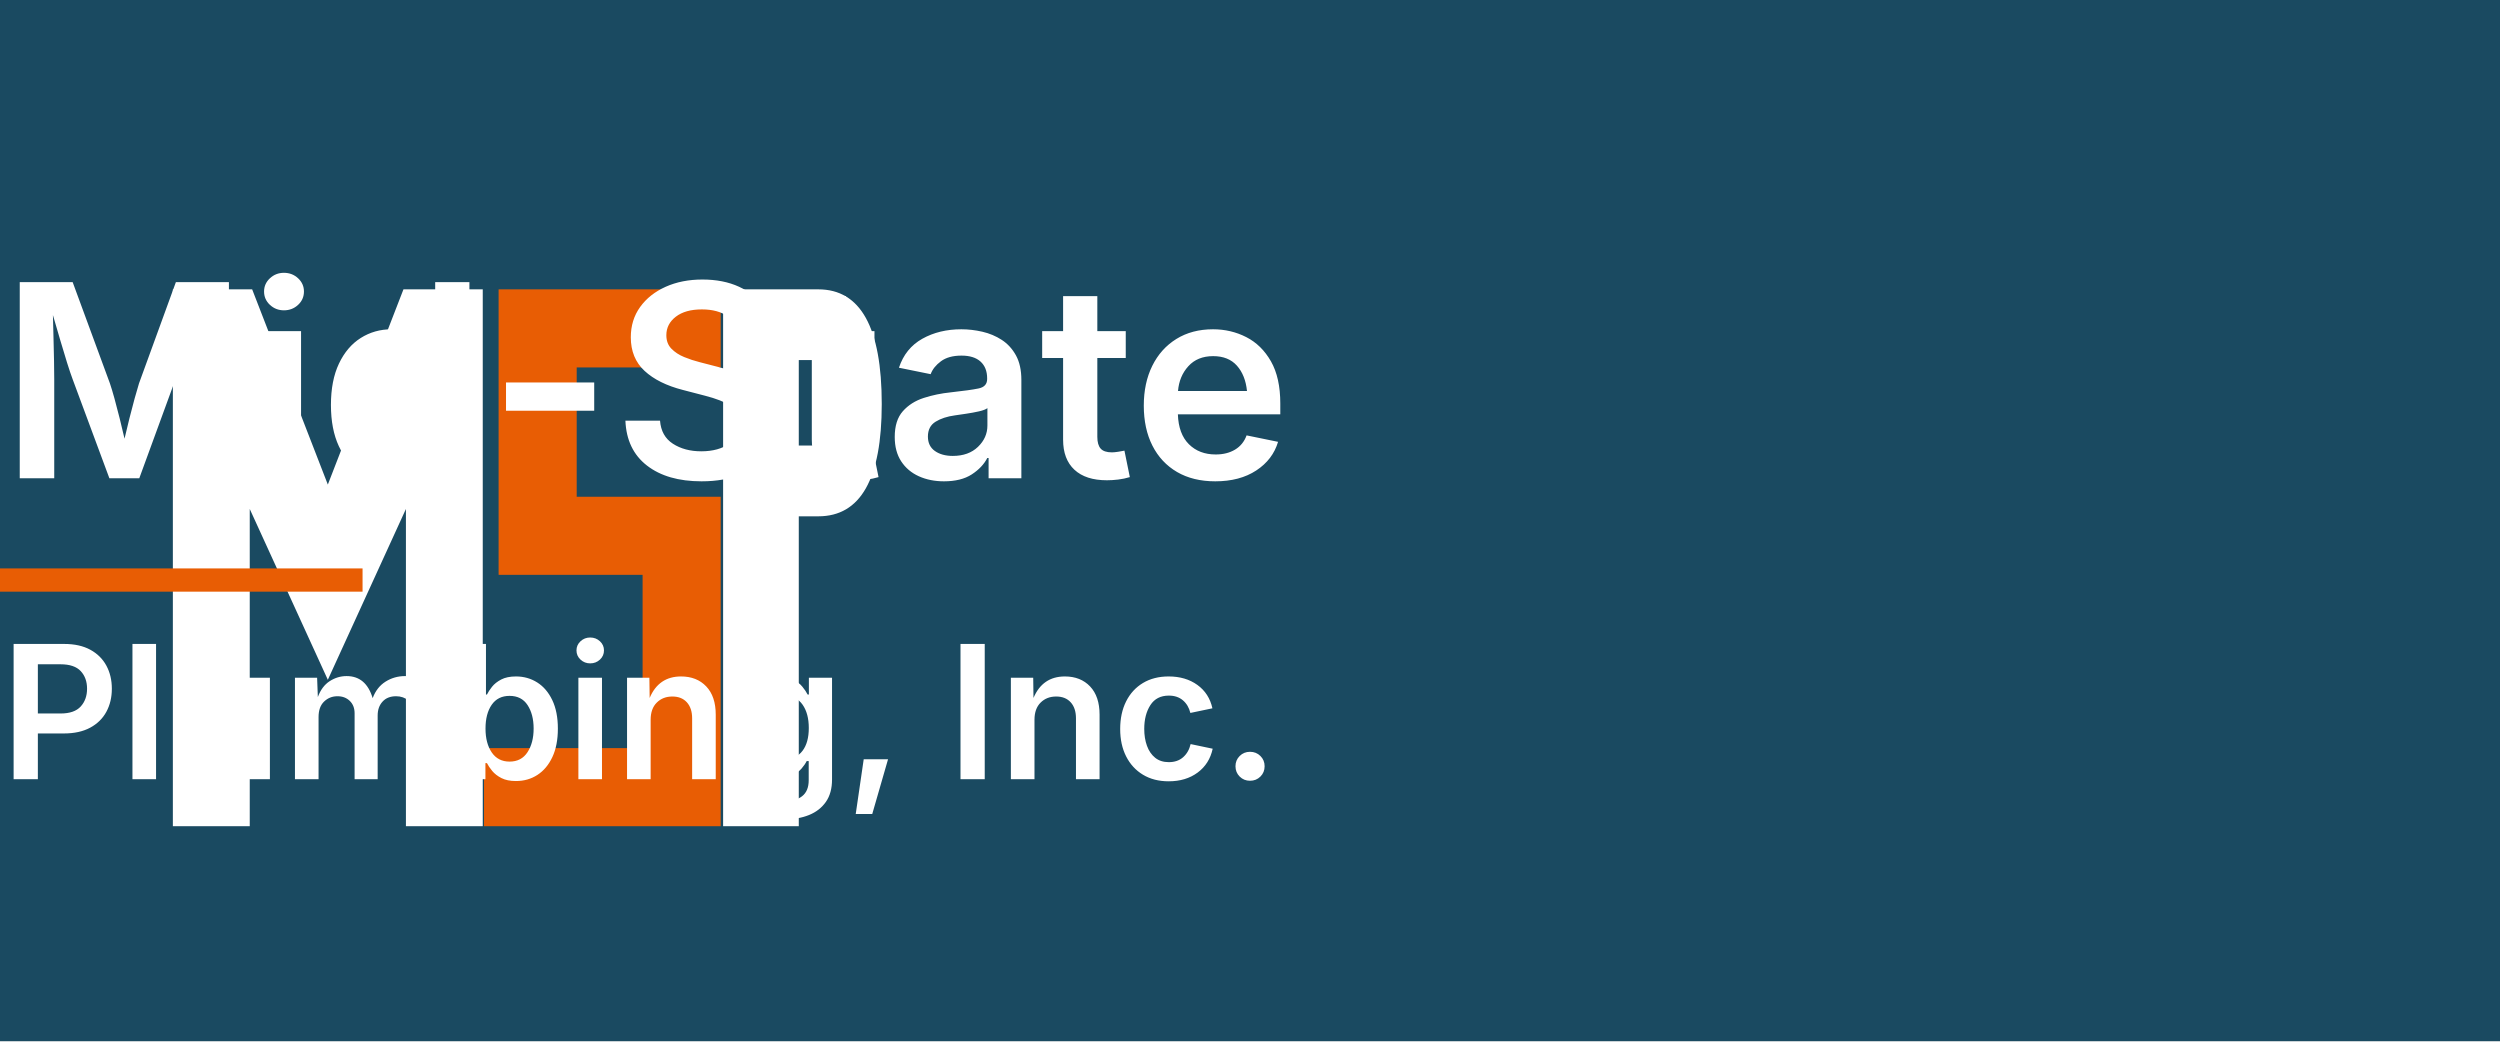
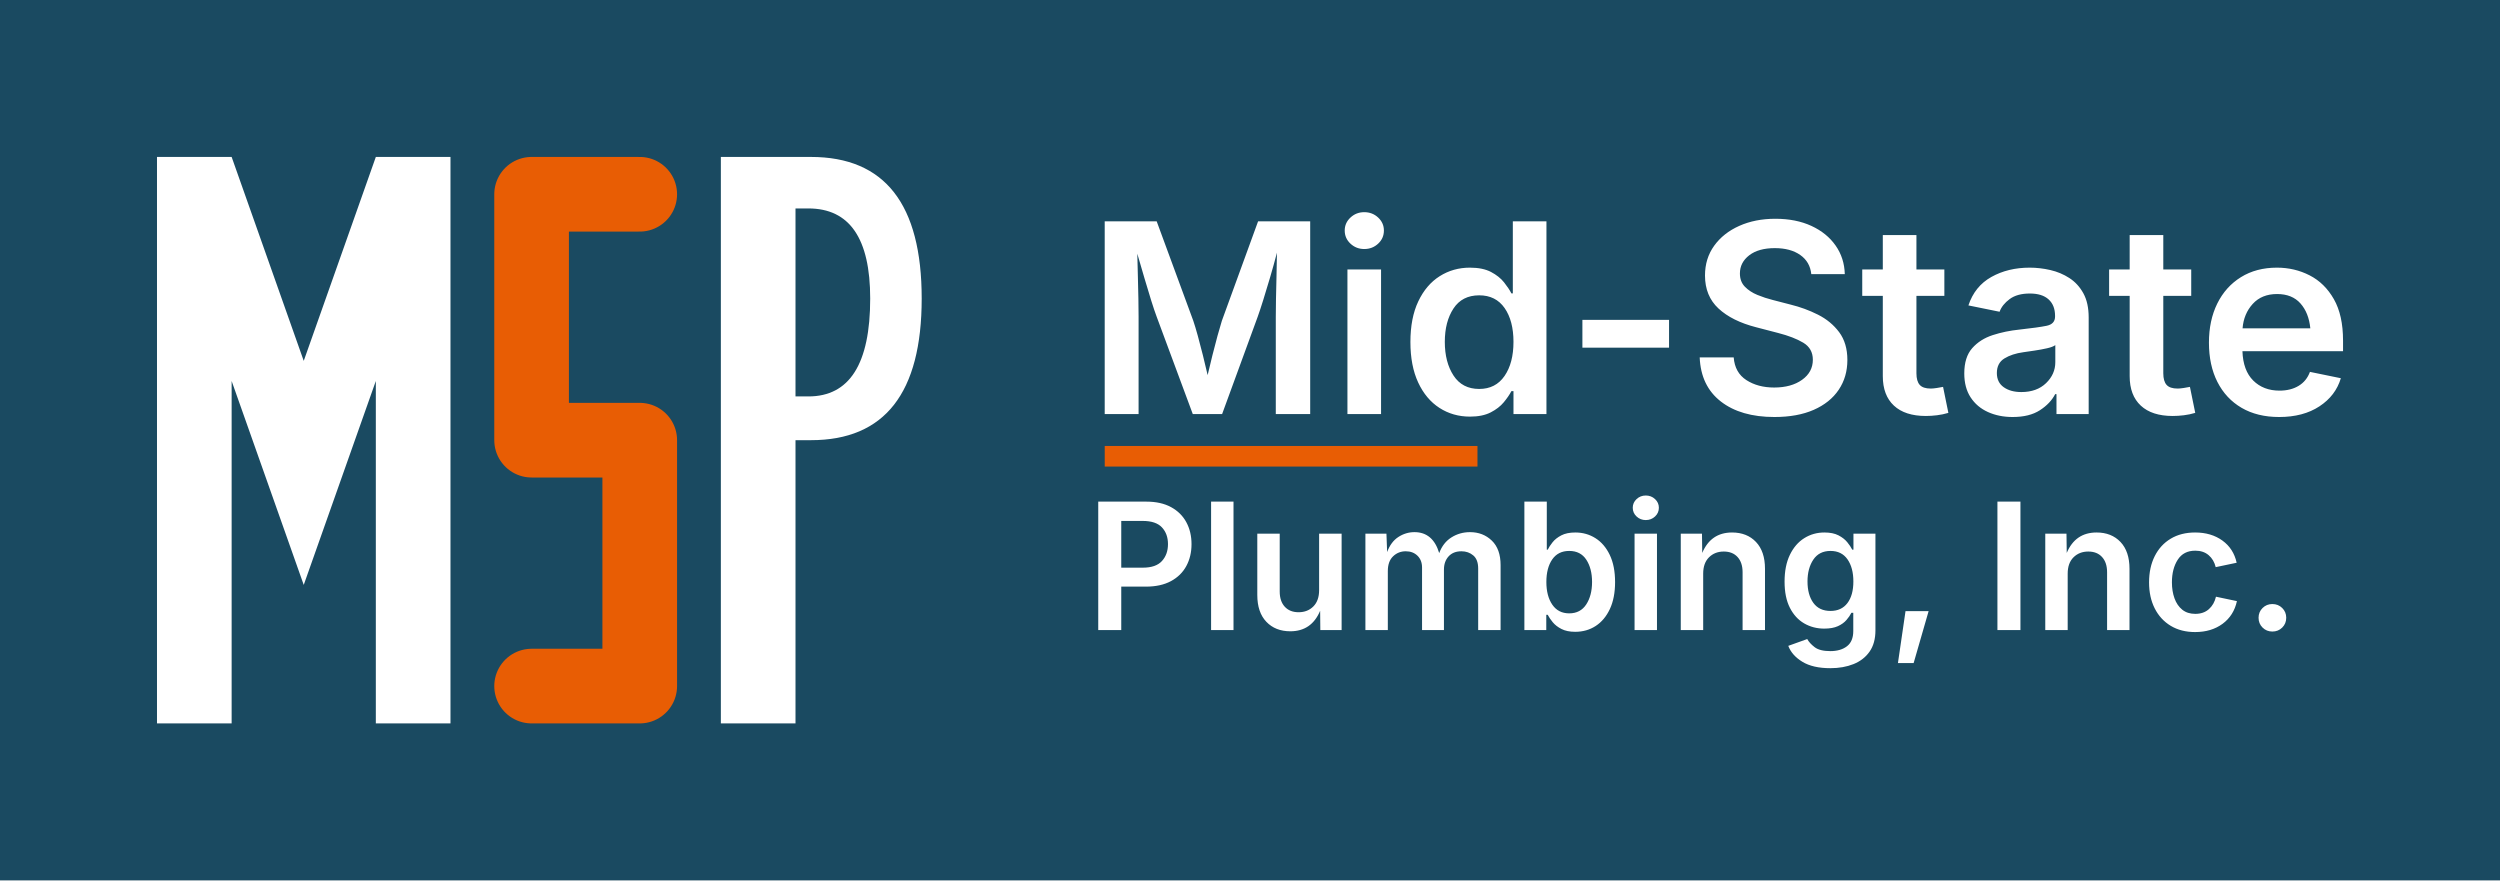
- <svg xmlns="http://www.w3.org/2000/svg" viewBox="0 0 537.85 224.00" width="1200" height="499.77" role="img" aria-label="Mid-State Plumbing, Inc.">
+ <svg xmlns="http://www.w3.org/2000/svg" viewBox="0 0 509.74 179.50" width="1200" height="422.57" role="img" aria-label="Mid-State Plumbing, Inc.">
  <rect width="100%" height="100%" fill="#1a4a61" />
-   <path fill="#ffffff" fill-rule="evenodd" d="M 37.19 177.75 L 37.19 62.25 L 54.25 62.25 L 70.53 104.25 L 86.80 62.25 L 103.86 62.25 L 103.86 177.75 L 87.33 177.75 L 87.33 109.50 L 70.53 146.25 L 53.73 109.50 L 53.73 177.75 Z M 155.57 62.25 H 176.05 Q 189.70 62.25 189.70 86.92 Q 189.70 111.08 176.05 111.08 H 171.85 V 177.75 H 155.57 Z M 171.85 77.47 V 95.85 H 175.00 Q 179.72 95.85 179.72 86.66 Q 179.72 77.47 175.00 77.47 Z" />
-   <path fill="none" stroke="#E85D04" stroke-width="16.80" stroke-linejoin="miter" stroke-linecap="square" d="M 146.65 70.65 H 115.67 V 115.27 H 146.65 V 169.35 H 112.53" />
-   <g transform="translate(0 46.71)">
-     <path fill="#ffffff" transform="translate(0.00 56.19)" d="M4.248 0.0V-42.197H15.633L23.647 -20.419Q24.072 -19.173 24.625 -17.176Q25.177 -15.18 25.743 -12.9Q26.31 -10.62 26.791 -8.524Q27.272 -10.592 27.839 -12.872Q28.405 -15.151 28.958 -17.148Q29.51 -19.145 29.906 -20.419L37.836 -42.197H49.249V0.0H41.716V-21.297Q41.716 -22.883 41.758 -25.219Q41.801 -27.556 41.872 -30.189Q41.942 -32.823 41.971 -35.344Q41.263 -32.625 40.47 -29.935Q39.677 -27.244 38.969 -24.979Q38.261 -22.713 37.751 -21.297L29.963 0.0H23.534L15.633 -21.297Q15.123 -22.656 14.429 -24.865Q13.735 -27.074 12.957 -29.736Q12.178 -32.398 11.385 -35.117Q11.441 -32.738 11.512 -30.147Q11.583 -27.556 11.625 -25.233Q11.668 -22.911 11.668 -21.297V0.0Z M57.405 0.0V-31.662H64.769V0.0ZM61.087 -36.137Q59.331 -36.137 58.071 -37.312Q56.811 -38.487 56.811 -40.187Q56.811 -41.857 58.071 -43.033Q59.331 -44.208 61.087 -44.208Q62.871 -44.208 64.131 -43.033Q65.392 -41.857 65.392 -40.187Q65.392 -38.487 64.131 -37.312Q62.871 -36.137 61.087 -36.137Z M84.253 0.566Q80.515 0.566 77.555 -1.345Q74.596 -3.257 72.896 -6.91Q71.197 -10.563 71.197 -15.774Q71.197 -21.042 72.925 -24.681Q74.652 -28.32 77.612 -30.189Q80.571 -32.059 84.225 -32.059Q87.057 -32.059 88.855 -31.11Q90.653 -30.161 91.701 -28.844Q92.749 -27.527 93.315 -26.423H93.627V-42.197H100.99V0.0H93.769V-5.013H93.315Q92.721 -3.88 91.645 -2.577Q90.568 -1.274 88.77 -0.354Q86.972 0.566 84.253 0.566ZM86.264 -5.494Q89.86 -5.494 91.814 -8.34Q93.769 -11.187 93.769 -15.803Q93.769 -20.419 91.829 -23.208Q89.889 -25.998 86.264 -25.998Q82.525 -25.998 80.628 -23.109Q78.73 -20.221 78.73 -15.803Q78.73 -11.356 80.642 -8.425Q82.554 -5.494 86.264 -5.494Z M127.838 -20.617V-14.528H108.863V-20.617Z M150.919 0.651Q143.556 0.651 139.18 -2.747Q134.805 -6.146 134.55 -12.404H141.998Q142.253 -9.062 144.773 -7.434Q147.294 -5.806 150.862 -5.806Q154.601 -5.806 156.965 -7.491Q159.33 -9.176 159.33 -11.895Q159.33 -14.358 157.234 -15.619Q155.139 -16.879 151.712 -17.757L146.926 -19.003Q141.63 -20.362 138.67 -23.109Q135.711 -25.856 135.711 -30.331Q135.711 -34.069 137.722 -36.859Q139.732 -39.648 143.216 -41.206Q146.699 -42.764 151.117 -42.764Q155.62 -42.764 159.004 -41.206Q162.389 -39.648 164.314 -36.901Q166.24 -34.154 166.325 -30.643H158.99Q158.707 -33.333 156.569 -34.834Q154.431 -36.335 151.004 -36.335Q147.436 -36.335 145.396 -34.763Q143.357 -33.191 143.357 -30.784Q143.357 -29.0 144.448 -27.881Q145.538 -26.763 147.195 -26.083Q148.852 -25.403 150.551 -24.979L154.487 -23.959Q157.603 -23.194 160.449 -21.764Q163.295 -20.334 165.093 -17.927Q166.892 -15.52 166.892 -11.838Q166.892 -8.128 164.994 -5.31Q163.097 -2.492 159.528 -0.92Q155.96 0.651 150.919 0.651Z M188.132 -31.662V-25.885H182.015V-8.921Q182.015 -7.193 182.737 -6.386Q183.459 -5.579 185.158 -5.579Q185.668 -5.579 186.489 -5.707Q187.311 -5.834 187.849 -5.947L189.01 -0.255Q187.792 0.113 186.518 0.269Q185.243 0.425 184.082 0.425Q179.522 0.425 177.087 -1.841Q174.651 -4.106 174.651 -8.298V-25.885H170.148V-31.662H174.651V-39.195H182.015V-31.662Z M203.085 0.651Q200.083 0.651 197.676 -0.439Q195.269 -1.529 193.881 -3.653Q192.493 -5.777 192.493 -8.893Q192.493 -12.461 194.235 -14.429Q195.977 -16.397 198.738 -17.29Q201.499 -18.182 204.558 -18.493Q208.692 -18.946 210.533 -19.329Q212.374 -19.711 212.374 -21.354V-21.495Q212.374 -23.817 210.958 -25.106Q209.542 -26.395 206.852 -26.395Q204.076 -26.395 202.434 -25.177Q200.791 -23.959 200.225 -22.401L193.399 -23.789Q194.787 -27.98 198.426 -30.02Q202.065 -32.059 206.823 -32.059Q209.061 -32.059 211.34 -31.535Q213.62 -31.011 215.518 -29.779Q217.415 -28.547 218.576 -26.437Q219.737 -24.327 219.737 -21.155V0.0H212.686V-4.361H212.402Q211.354 -2.322 209.061 -0.835Q206.767 0.651 203.085 0.651ZM204.982 -4.814Q208.381 -4.814 210.406 -6.769Q212.431 -8.723 212.431 -11.356V-15.095Q211.921 -14.698 210.618 -14.401Q209.315 -14.104 207.857 -13.891Q206.398 -13.679 205.436 -13.537Q202.943 -13.197 201.287 -12.178Q199.63 -11.158 199.63 -8.978Q199.63 -6.938 201.131 -5.876Q202.632 -4.814 204.982 -4.814Z M242.195 -31.662V-25.885H236.078V-8.921Q236.078 -7.193 236.8 -6.386Q237.522 -5.579 239.222 -5.579Q239.731 -5.579 240.553 -5.707Q241.374 -5.834 241.912 -5.947L243.073 -0.255Q241.855 0.113 240.581 0.269Q239.307 0.425 238.146 0.425Q233.586 0.425 231.15 -1.841Q228.715 -4.106 228.715 -8.298V-25.885H224.212V-31.662H228.715V-39.195H236.078V-31.662Z M261.453 0.651Q256.667 0.651 253.226 -1.359Q249.785 -3.37 247.93 -7.023Q246.075 -10.677 246.075 -15.633Q246.075 -20.504 247.902 -24.2Q249.729 -27.896 253.084 -29.977Q256.44 -32.059 260.972 -32.059Q264.823 -32.059 268.123 -30.374Q271.422 -28.688 273.433 -25.163Q275.443 -21.637 275.443 -16.086V-13.764H253.41Q253.552 -9.544 255.775 -7.335Q257.998 -5.126 261.538 -5.126Q263.974 -5.126 265.715 -6.174Q267.457 -7.222 268.193 -9.232L274.962 -7.845Q273.829 -4.021 270.275 -1.685Q266.721 0.651 261.453 0.651ZM253.438 -18.776H268.278Q267.938 -22.175 266.112 -24.228Q264.285 -26.281 261.0 -26.281Q257.63 -26.281 255.662 -24.115Q253.693 -21.948 253.438 -18.776Z" />
-     <rect x="0.00" y="75.58" width="78.00" height="5" fill="#E85D04" />
-     <path fill="#ffffff" transform="translate(0.00 120.93)" d="M2.93 0.0V-29.102H13.809Q17.148 -29.102 19.434 -27.852Q21.719 -26.602 22.891 -24.424Q24.062 -22.246 24.062 -19.473Q24.062 -16.68 22.881 -14.502Q21.699 -12.324 19.395 -11.084Q17.09 -9.844 13.73 -9.844H8.145V0.0ZM8.145 -14.141H13.047Q15.996 -14.141 17.363 -15.645Q18.73 -17.148 18.73 -19.473Q18.73 -21.797 17.363 -23.262Q15.996 -24.727 13.008 -24.727H8.145Z M33.574 -29.102V0.0H28.496V-29.102Z M46.445 0.273Q43.066 0.273 41.016 -1.875Q38.965 -4.023 38.965 -7.949V-21.836H44.043V-8.73Q44.043 -6.543 45.186 -5.293Q46.328 -4.043 48.32 -4.043Q50.352 -4.043 51.66 -5.352Q52.969 -6.66 52.969 -9.043V-21.836H58.066V0.0H53.242L53.203 -4.375Q51.25 0.273 46.445 0.273Z M63.457 0.0V-21.836H68.223L68.379 -17.676Q69.238 -20.0 70.928 -21.094Q72.617 -22.188 74.57 -22.188Q78.75 -22.188 80.176 -17.441Q81.055 -19.805 82.949 -20.996Q84.844 -22.188 87.148 -22.188Q90.098 -22.188 92.09 -20.273Q94.082 -18.359 94.082 -14.727V0.0H89.004V-13.945Q89.004 -15.977 87.891 -16.914Q86.777 -17.852 85.215 -17.852Q83.359 -17.852 82.305 -16.699Q81.25 -15.547 81.25 -13.711V0.0H76.289V-14.18Q76.289 -15.84 75.254 -16.846Q74.219 -17.852 72.598 -17.852Q70.918 -17.852 69.727 -16.709Q68.535 -15.566 68.535 -13.379V0.0Z M110.996 0.391Q109.121 0.391 107.881 -0.244Q106.641 -0.879 105.898 -1.777Q105.156 -2.676 104.766 -3.457H104.434V0.0H99.473V-29.102H104.551V-18.223H104.766Q105.137 -18.984 105.859 -19.893Q106.582 -20.801 107.832 -21.455Q109.082 -22.109 111.016 -22.109Q113.535 -22.109 115.576 -20.82Q117.617 -19.531 118.818 -17.021Q120.02 -14.512 120.02 -10.879Q120.02 -7.285 118.838 -4.766Q117.656 -2.246 115.625 -0.928Q113.594 0.391 110.996 0.391ZM109.629 -3.789Q112.168 -3.789 113.486 -5.811Q114.805 -7.832 114.805 -10.898Q114.805 -13.945 113.506 -15.938Q112.207 -17.93 109.629 -17.93Q107.109 -17.93 105.781 -16.006Q104.453 -14.082 104.453 -10.898Q104.453 -7.715 105.801 -5.752Q107.148 -3.789 109.629 -3.789Z M124.434 0.0V-21.836H129.512V0.0ZM126.973 -24.922Q125.762 -24.922 124.893 -25.732Q124.023 -26.543 124.023 -27.715Q124.023 -28.867 124.893 -29.678Q125.762 -30.488 126.973 -30.488Q128.203 -30.488 129.072 -29.678Q129.941 -28.867 129.941 -27.715Q129.941 -26.543 129.072 -25.732Q128.203 -24.922 126.973 -24.922Z M139.98 -12.793V0.0H134.902V-21.836H139.707L139.766 -17.48Q141.719 -22.109 146.523 -22.109Q149.902 -22.109 151.943 -19.961Q153.984 -17.812 153.984 -13.887V0.0H148.906V-13.105Q148.906 -15.293 147.773 -16.543Q146.641 -17.793 144.648 -17.793Q142.617 -17.793 141.299 -16.484Q139.98 -15.176 139.98 -12.793Z M168.789 8.633Q164.844 8.633 162.461 7.188Q160.078 5.742 159.258 3.574L163.555 2.031Q164.062 2.969 165.225 3.867Q166.387 4.766 168.77 4.766Q171.133 4.766 172.559 3.662Q173.984 2.559 173.984 0.215V-3.906H173.555Q173.164 -3.125 172.441 -2.285Q171.719 -1.445 170.508 -0.889Q169.297 -0.332 167.402 -0.332Q164.902 -0.332 162.861 -1.514Q160.82 -2.695 159.619 -5.059Q158.418 -7.422 158.418 -10.977Q158.418 -14.551 159.619 -17.041Q160.82 -19.531 162.871 -20.82Q164.922 -22.109 167.441 -22.109Q169.375 -22.109 170.625 -21.465Q171.875 -20.82 172.617 -19.912Q173.359 -19.004 173.75 -18.223H174.023V-21.836H179.004V0.059Q179.004 2.988 177.676 4.883Q176.348 6.777 174.043 7.705Q171.738 8.633 168.789 8.633ZM168.828 -4.336Q171.309 -4.336 172.656 -6.113Q174.004 -7.891 174.004 -11.016Q174.004 -14.121 172.676 -16.025Q171.348 -17.93 168.828 -17.93Q166.25 -17.93 164.932 -15.957Q163.613 -13.984 163.613 -11.016Q163.613 -7.988 164.941 -6.162Q166.27 -4.336 168.828 -4.336Z M184.102 7.48 185.82 -4.297H191.055L187.656 7.48Z M211.855 -29.102V0.0H206.641V-29.102Z M222.559 -12.793V0.0H217.48V-21.836H222.285L222.344 -17.48Q224.297 -22.109 229.102 -22.109Q232.48 -22.109 234.521 -19.961Q236.562 -17.812 236.562 -13.887V0.0H231.484V-13.105Q231.484 -15.293 230.352 -16.543Q229.219 -17.793 227.227 -17.793Q225.195 -17.793 223.877 -16.484Q222.559 -15.176 222.559 -12.793Z M251.426 0.449Q248.242 0.449 245.898 -0.967Q243.555 -2.383 242.275 -4.912Q240.996 -7.441 240.996 -10.801Q240.996 -14.199 242.275 -16.748Q243.555 -19.297 245.898 -20.703Q248.242 -22.109 251.426 -22.109Q255.078 -22.109 257.607 -20.283Q260.137 -18.457 260.84 -15.254L256.094 -14.258Q255.684 -15.957 254.492 -16.973Q253.301 -17.988 251.465 -17.988Q248.809 -17.988 247.49 -15.938Q246.172 -13.887 246.172 -10.82Q246.172 -8.809 246.758 -7.188Q247.344 -5.566 248.516 -4.619Q249.688 -3.672 251.465 -3.672Q253.34 -3.672 254.541 -4.736Q255.742 -5.801 256.152 -7.559L260.898 -6.562Q260.195 -3.301 257.656 -1.426Q255.117 0.449 251.426 0.449Z M268.926 0.332Q267.617 0.332 266.709 -0.566Q265.801 -1.465 265.801 -2.793Q265.801 -4.102 266.709 -5.0Q267.617 -5.898 268.926 -5.898Q270.254 -5.898 271.162 -5.0Q272.07 -4.102 272.07 -2.793Q272.07 -1.465 271.162 -0.566Q270.254 0.332 268.926 0.332Z" />
+   <g transform="translate(26.23 5.75)">
+     <path fill="#ffffff" fill-rule="evenodd" d="M 5.78 141.75 L 5.78 26.25 L 21.00 26.25 L 35.70 67.83 L 50.40 26.25 L 65.62 26.25 L 65.62 141.75 L 50.40 141.75 L 50.40 71.93 L 35.70 113.51 L 21.00 71.93 L 21.00 141.75 Z M 120.75 141.75 V 26.25 H 139.12 Q 161.70 26.25 161.70 55.12 Q 161.70 84.00 139.12 84.00 H 135.97 V 141.75 Z M 135.97 36.75 H 138.60 Q 151.20 36.75 151.20 55.12 Q 151.20 75.08 138.60 75.08 H 135.97 Z" />
+     <path fill="none" stroke="#E85D04" stroke-width="15.22" stroke-linejoin="round" stroke-linecap="round" d="M 104.21 33.86 H 82.16 V 84.00 H 104.21 V 134.14 H 82.16" />
+   </g>
+   <g transform="translate(221.29 43.26)">
+     <path fill="#ffffff" transform="translate(0 41.16)" d="M3.955 0.0V-39.287H14.555L22.017 -19.011Q22.412 -17.851 22.926 -15.992Q23.44 -14.133 23.968 -12.01Q24.495 -9.888 24.943 -7.937Q25.392 -9.861 25.919 -11.984Q26.446 -14.106 26.96 -15.965Q27.475 -17.824 27.844 -19.011L35.227 -39.287H45.853V0.0H38.839V-19.828Q38.839 -21.305 38.878 -23.48Q38.918 -25.655 38.984 -28.107Q39.05 -30.56 39.076 -32.906Q38.417 -30.375 37.679 -27.87Q36.94 -25.365 36.281 -23.256Q35.622 -21.146 35.147 -19.828L27.896 0.0H21.911L14.555 -19.828Q14.08 -21.094 13.434 -23.15Q12.788 -25.207 12.063 -27.686Q11.338 -30.164 10.6 -32.695Q10.652 -30.48 10.718 -28.068Q10.784 -25.655 10.824 -23.493Q10.863 -21.331 10.863 -19.828V0.0Z M53.446 0.0V-29.479H60.302V0.0ZM56.874 -33.645Q55.239 -33.645 54.066 -34.739Q52.893 -35.833 52.893 -37.415Q52.893 -38.971 54.066 -40.065Q55.239 -41.159 56.874 -41.159Q58.535 -41.159 59.708 -40.065Q60.882 -38.971 60.882 -37.415Q60.882 -35.833 59.708 -34.739Q58.535 -33.645 56.874 -33.645Z M78.442 0.527Q74.962 0.527 72.207 -1.252Q69.451 -3.032 67.869 -6.434Q66.287 -9.835 66.287 -14.687Q66.287 -19.591 67.896 -22.979Q69.504 -26.367 72.259 -28.107Q75.015 -29.848 78.416 -29.848Q81.053 -29.848 82.727 -28.964Q84.401 -28.081 85.377 -26.855Q86.353 -25.629 86.88 -24.601H87.17V-39.287H94.025V0.0H87.302V-4.667H86.88Q86.326 -3.612 85.324 -2.399Q84.322 -1.187 82.648 -0.33Q80.974 0.527 78.442 0.527ZM80.314 -5.115Q83.663 -5.115 85.482 -7.765Q87.302 -10.415 87.302 -14.713Q87.302 -19.011 85.496 -21.608Q83.689 -24.205 80.314 -24.205Q76.834 -24.205 75.067 -21.516Q73.301 -18.826 73.301 -14.713Q73.301 -10.573 75.081 -7.844Q76.86 -5.115 80.314 -5.115Z M119.021 -19.195V-13.526H101.355V-19.195Z M140.511 0.606Q133.655 0.606 129.582 -2.558Q125.508 -5.722 125.271 -11.549H132.205Q132.442 -8.438 134.789 -6.921Q137.136 -5.405 140.458 -5.405Q143.938 -5.405 146.14 -6.974Q148.342 -8.543 148.342 -11.074Q148.342 -13.368 146.391 -14.542Q144.439 -15.715 141.249 -16.532L136.793 -17.692Q131.862 -18.958 129.107 -21.516Q126.352 -24.073 126.352 -28.239Q126.352 -31.72 128.224 -34.317Q130.096 -36.914 133.339 -38.364Q136.582 -39.814 140.695 -39.814Q144.888 -39.814 148.039 -38.364Q151.189 -36.914 152.982 -34.356Q154.775 -31.799 154.854 -28.529H148.025Q147.762 -31.034 145.771 -32.432Q143.78 -33.829 140.59 -33.829Q137.268 -33.829 135.369 -32.366Q133.471 -30.902 133.471 -28.661Q133.471 -27.0 134.486 -25.958Q135.501 -24.917 137.043 -24.284Q138.586 -23.651 140.168 -23.256L143.833 -22.307Q146.733 -21.595 149.383 -20.263Q152.033 -18.932 153.708 -16.69Q155.382 -14.449 155.382 -11.021Q155.382 -7.567 153.615 -4.944Q151.849 -2.32 148.526 -0.857Q145.204 0.606 140.511 0.606Z M175.157 -29.479V-24.1H169.462V-8.306Q169.462 -6.697 170.134 -5.946Q170.807 -5.194 172.389 -5.194Q172.863 -5.194 173.628 -5.313Q174.393 -5.432 174.894 -5.537L175.975 -0.237Q174.841 0.105 173.654 0.25Q172.468 0.396 171.387 0.396Q167.142 0.396 164.874 -1.714Q162.606 -3.823 162.606 -7.726V-24.1H158.414V-29.479H162.606V-36.492H169.462V-29.479Z M189.079 0.606Q186.284 0.606 184.043 -0.409Q181.802 -1.424 180.51 -3.401Q179.218 -5.379 179.218 -8.279Q179.218 -11.602 180.839 -13.434Q182.461 -15.267 185.032 -16.097Q187.603 -16.928 190.45 -17.218Q194.3 -17.64 196.014 -17.996Q197.728 -18.352 197.728 -19.881V-20.013Q197.728 -22.175 196.409 -23.375Q195.091 -24.574 192.586 -24.574Q190.002 -24.574 188.473 -23.44Q186.943 -22.307 186.416 -20.856L180.062 -22.148Q181.354 -26.051 184.742 -27.949Q188.13 -29.848 192.56 -29.848Q194.643 -29.848 196.765 -29.36Q198.888 -28.872 200.654 -27.725Q202.421 -26.578 203.502 -24.614Q204.583 -22.649 204.583 -19.696V0.0H198.018V-4.061H197.754Q196.778 -2.162 194.643 -0.778Q192.507 0.606 189.079 0.606ZM190.846 -4.482Q194.01 -4.482 195.895 -6.302Q197.78 -8.121 197.78 -10.573V-14.054Q197.306 -13.685 196.093 -13.408Q194.88 -13.131 193.522 -12.933Q192.164 -12.735 191.268 -12.604Q188.947 -12.287 187.405 -11.338Q185.862 -10.389 185.862 -8.358Q185.862 -6.46 187.26 -5.471Q188.657 -4.482 190.846 -4.482Z M225.492 -29.479V-24.1H219.797V-8.306Q219.797 -6.697 220.469 -5.946Q221.142 -5.194 222.724 -5.194Q223.198 -5.194 223.963 -5.313Q224.728 -5.432 225.229 -5.537L226.31 -0.237Q225.176 0.105 223.989 0.25Q222.803 0.396 221.722 0.396Q217.477 0.396 215.209 -1.714Q212.941 -3.823 212.941 -7.726V-24.1H208.749V-29.479H212.941V-36.492H219.797V-29.479Z M243.422 0.606Q238.966 0.606 235.762 -1.266Q232.559 -3.138 230.832 -6.539Q229.104 -9.94 229.104 -14.555Q229.104 -19.09 230.805 -22.531Q232.506 -25.972 235.63 -27.91Q238.755 -29.848 242.974 -29.848Q246.56 -29.848 249.631 -28.279Q252.703 -26.71 254.575 -23.427Q256.447 -20.145 256.447 -14.977V-12.814H235.934Q236.065 -8.886 238.135 -6.829Q240.205 -4.772 243.501 -4.772Q245.769 -4.772 247.39 -5.748Q249.012 -6.724 249.697 -8.596L255.999 -7.304Q254.944 -3.744 251.635 -1.569Q248.326 0.606 243.422 0.606ZM235.96 -17.481H249.776Q249.46 -20.646 247.759 -22.557Q246.059 -24.469 243.0 -24.469Q239.862 -24.469 238.03 -22.452Q236.197 -20.435 235.96 -17.481Z" />
+     <rect x="3.96" y="47.67" width="76.00" height="4.20" fill="#E85D04" />
+     <path fill="#ffffff" transform="translate(0 85.21)" d="M2.637 0.0V-26.191H12.428Q15.434 -26.191 17.49 -25.066Q19.547 -23.941 20.602 -21.981Q21.656 -20.021 21.656 -17.525Q21.656 -15.012 20.593 -13.052Q19.529 -11.092 17.455 -9.976Q15.381 -8.859 12.357 -8.859H7.33V0.0ZM7.33 -12.727H11.742Q14.396 -12.727 15.627 -14.08Q16.857 -15.434 16.857 -17.525Q16.857 -19.617 15.627 -20.936Q14.396 -22.254 11.707 -22.254H7.33Z M30.217 -26.191V0.0H25.646V-26.191Z M41.801 0.246Q38.76 0.246 36.914 -1.688Q35.068 -3.621 35.068 -7.154V-19.652H39.639V-7.857Q39.639 -5.889 40.667 -4.764Q41.695 -3.639 43.488 -3.639Q45.316 -3.639 46.494 -4.816Q47.672 -5.994 47.672 -8.139V-19.652H52.26V0.0H47.918L47.883 -3.938Q46.125 0.246 41.801 0.246Z M57.111 0.0V-19.652H61.4L61.541 -15.908Q62.314 -18.0 63.835 -18.984Q65.355 -19.969 67.113 -19.969Q70.875 -19.969 72.158 -15.697Q72.949 -17.824 74.654 -18.896Q76.359 -19.969 78.434 -19.969Q81.088 -19.969 82.881 -18.246Q84.674 -16.523 84.674 -13.254V0.0H80.104V-12.551Q80.104 -14.379 79.102 -15.223Q78.1 -16.066 76.693 -16.066Q75.023 -16.066 74.074 -15.029Q73.125 -13.992 73.125 -12.34V0.0H68.66V-12.762Q68.66 -14.256 67.729 -15.161Q66.797 -16.066 65.338 -16.066Q63.826 -16.066 62.754 -15.038Q61.682 -14.01 61.682 -12.041V0.0Z M99.896 0.352Q98.209 0.352 97.093 -0.22Q95.977 -0.791 95.309 -1.6Q94.641 -2.408 94.289 -3.111H93.99V0.0H89.525V-26.191H94.096V-16.4H94.289Q94.623 -17.086 95.273 -17.903Q95.924 -18.721 97.049 -19.31Q98.174 -19.898 99.914 -19.898Q102.182 -19.898 104.019 -18.738Q105.855 -17.578 106.937 -15.319Q108.018 -13.061 108.018 -9.791Q108.018 -6.557 106.954 -4.289Q105.891 -2.021 104.062 -0.835Q102.234 0.352 99.896 0.352ZM98.666 -3.41Q100.951 -3.41 102.138 -5.229Q103.324 -7.049 103.324 -9.809Q103.324 -12.551 102.155 -14.344Q100.986 -16.137 98.666 -16.137Q96.398 -16.137 95.203 -14.405Q94.008 -12.674 94.008 -9.809Q94.008 -6.943 95.221 -5.177Q96.434 -3.41 98.666 -3.41Z M111.99 0.0V-19.652H116.561V0.0ZM114.275 -22.43Q113.186 -22.43 112.403 -23.159Q111.621 -23.889 111.621 -24.943Q111.621 -25.98 112.403 -26.71Q113.186 -27.439 114.275 -27.439Q115.383 -27.439 116.165 -26.71Q116.947 -25.98 116.947 -24.943Q116.947 -23.889 116.165 -23.159Q115.383 -22.43 114.275 -22.43Z M125.982 -11.514V0.0H121.412V-19.652H125.736L125.789 -15.732Q127.547 -19.898 131.871 -19.898Q134.912 -19.898 136.749 -17.965Q138.586 -16.031 138.586 -12.498V0.0H134.016V-11.795Q134.016 -13.764 132.996 -14.889Q131.977 -16.014 130.184 -16.014Q128.355 -16.014 127.169 -14.836Q125.982 -13.658 125.982 -11.514Z M151.91 7.77Q148.359 7.77 146.215 6.469Q144.07 5.168 143.332 3.217L147.199 1.828Q147.656 2.672 148.702 3.48Q149.748 4.289 151.893 4.289Q154.02 4.289 155.303 3.296Q156.586 2.303 156.586 0.193V-3.516H156.199Q155.848 -2.812 155.197 -2.057Q154.547 -1.301 153.457 -0.8Q152.367 -0.299 150.662 -0.299Q148.412 -0.299 146.575 -1.362Q144.738 -2.426 143.657 -4.553Q142.576 -6.68 142.576 -9.879Q142.576 -13.096 143.657 -15.337Q144.738 -17.578 146.584 -18.738Q148.43 -19.898 150.697 -19.898Q152.438 -19.898 153.562 -19.318Q154.688 -18.738 155.355 -17.921Q156.023 -17.104 156.375 -16.4H156.621V-19.652H161.104V0.053Q161.104 2.689 159.908 4.395Q158.713 6.1 156.639 6.935Q154.564 7.77 151.91 7.77ZM151.945 -3.902Q154.178 -3.902 155.391 -5.502Q156.604 -7.102 156.604 -9.914Q156.604 -12.709 155.408 -14.423Q154.213 -16.137 151.945 -16.137Q149.625 -16.137 148.438 -14.361Q147.252 -12.586 147.252 -9.914Q147.252 -7.189 148.447 -5.546Q149.643 -3.902 151.945 -3.902Z M165.691 6.732 167.238 -3.867H171.949L168.891 6.732Z M190.67 -26.191V0.0H185.977V-26.191Z M200.303 -11.514V0.0H195.732V-19.652H200.057L200.109 -15.732Q201.867 -19.898 206.191 -19.898Q209.232 -19.898 211.069 -17.965Q212.906 -16.031 212.906 -12.498V0.0H208.336V-11.795Q208.336 -13.764 207.316 -14.889Q206.297 -16.014 204.504 -16.014Q202.676 -16.014 201.489 -14.836Q200.303 -13.658 200.303 -11.514Z M226.283 0.404Q223.418 0.404 221.309 -0.87Q219.199 -2.145 218.048 -4.421Q216.896 -6.697 216.896 -9.721Q216.896 -12.779 218.048 -15.073Q219.199 -17.367 221.309 -18.633Q223.418 -19.898 226.283 -19.898Q229.57 -19.898 231.847 -18.255Q234.123 -16.611 234.756 -13.729L230.484 -12.832Q230.115 -14.361 229.043 -15.275Q227.971 -16.189 226.318 -16.189Q223.928 -16.189 222.741 -14.344Q221.555 -12.498 221.555 -9.738Q221.555 -7.928 222.082 -6.469Q222.609 -5.01 223.664 -4.157Q224.719 -3.305 226.318 -3.305Q228.006 -3.305 229.087 -4.263Q230.168 -5.221 230.537 -6.803L234.809 -5.906Q234.176 -2.971 231.891 -1.283Q229.605 0.404 226.283 0.404Z M242.033 0.299Q240.855 0.299 240.038 -0.51Q239.221 -1.318 239.221 -2.514Q239.221 -3.691 240.038 -4.5Q240.855 -5.309 242.033 -5.309Q243.229 -5.309 244.046 -4.5Q244.863 -3.691 244.863 -2.514Q244.863 -1.318 244.046 -0.51Q243.229 0.299 242.033 0.299Z" />
  </g>
</svg>
